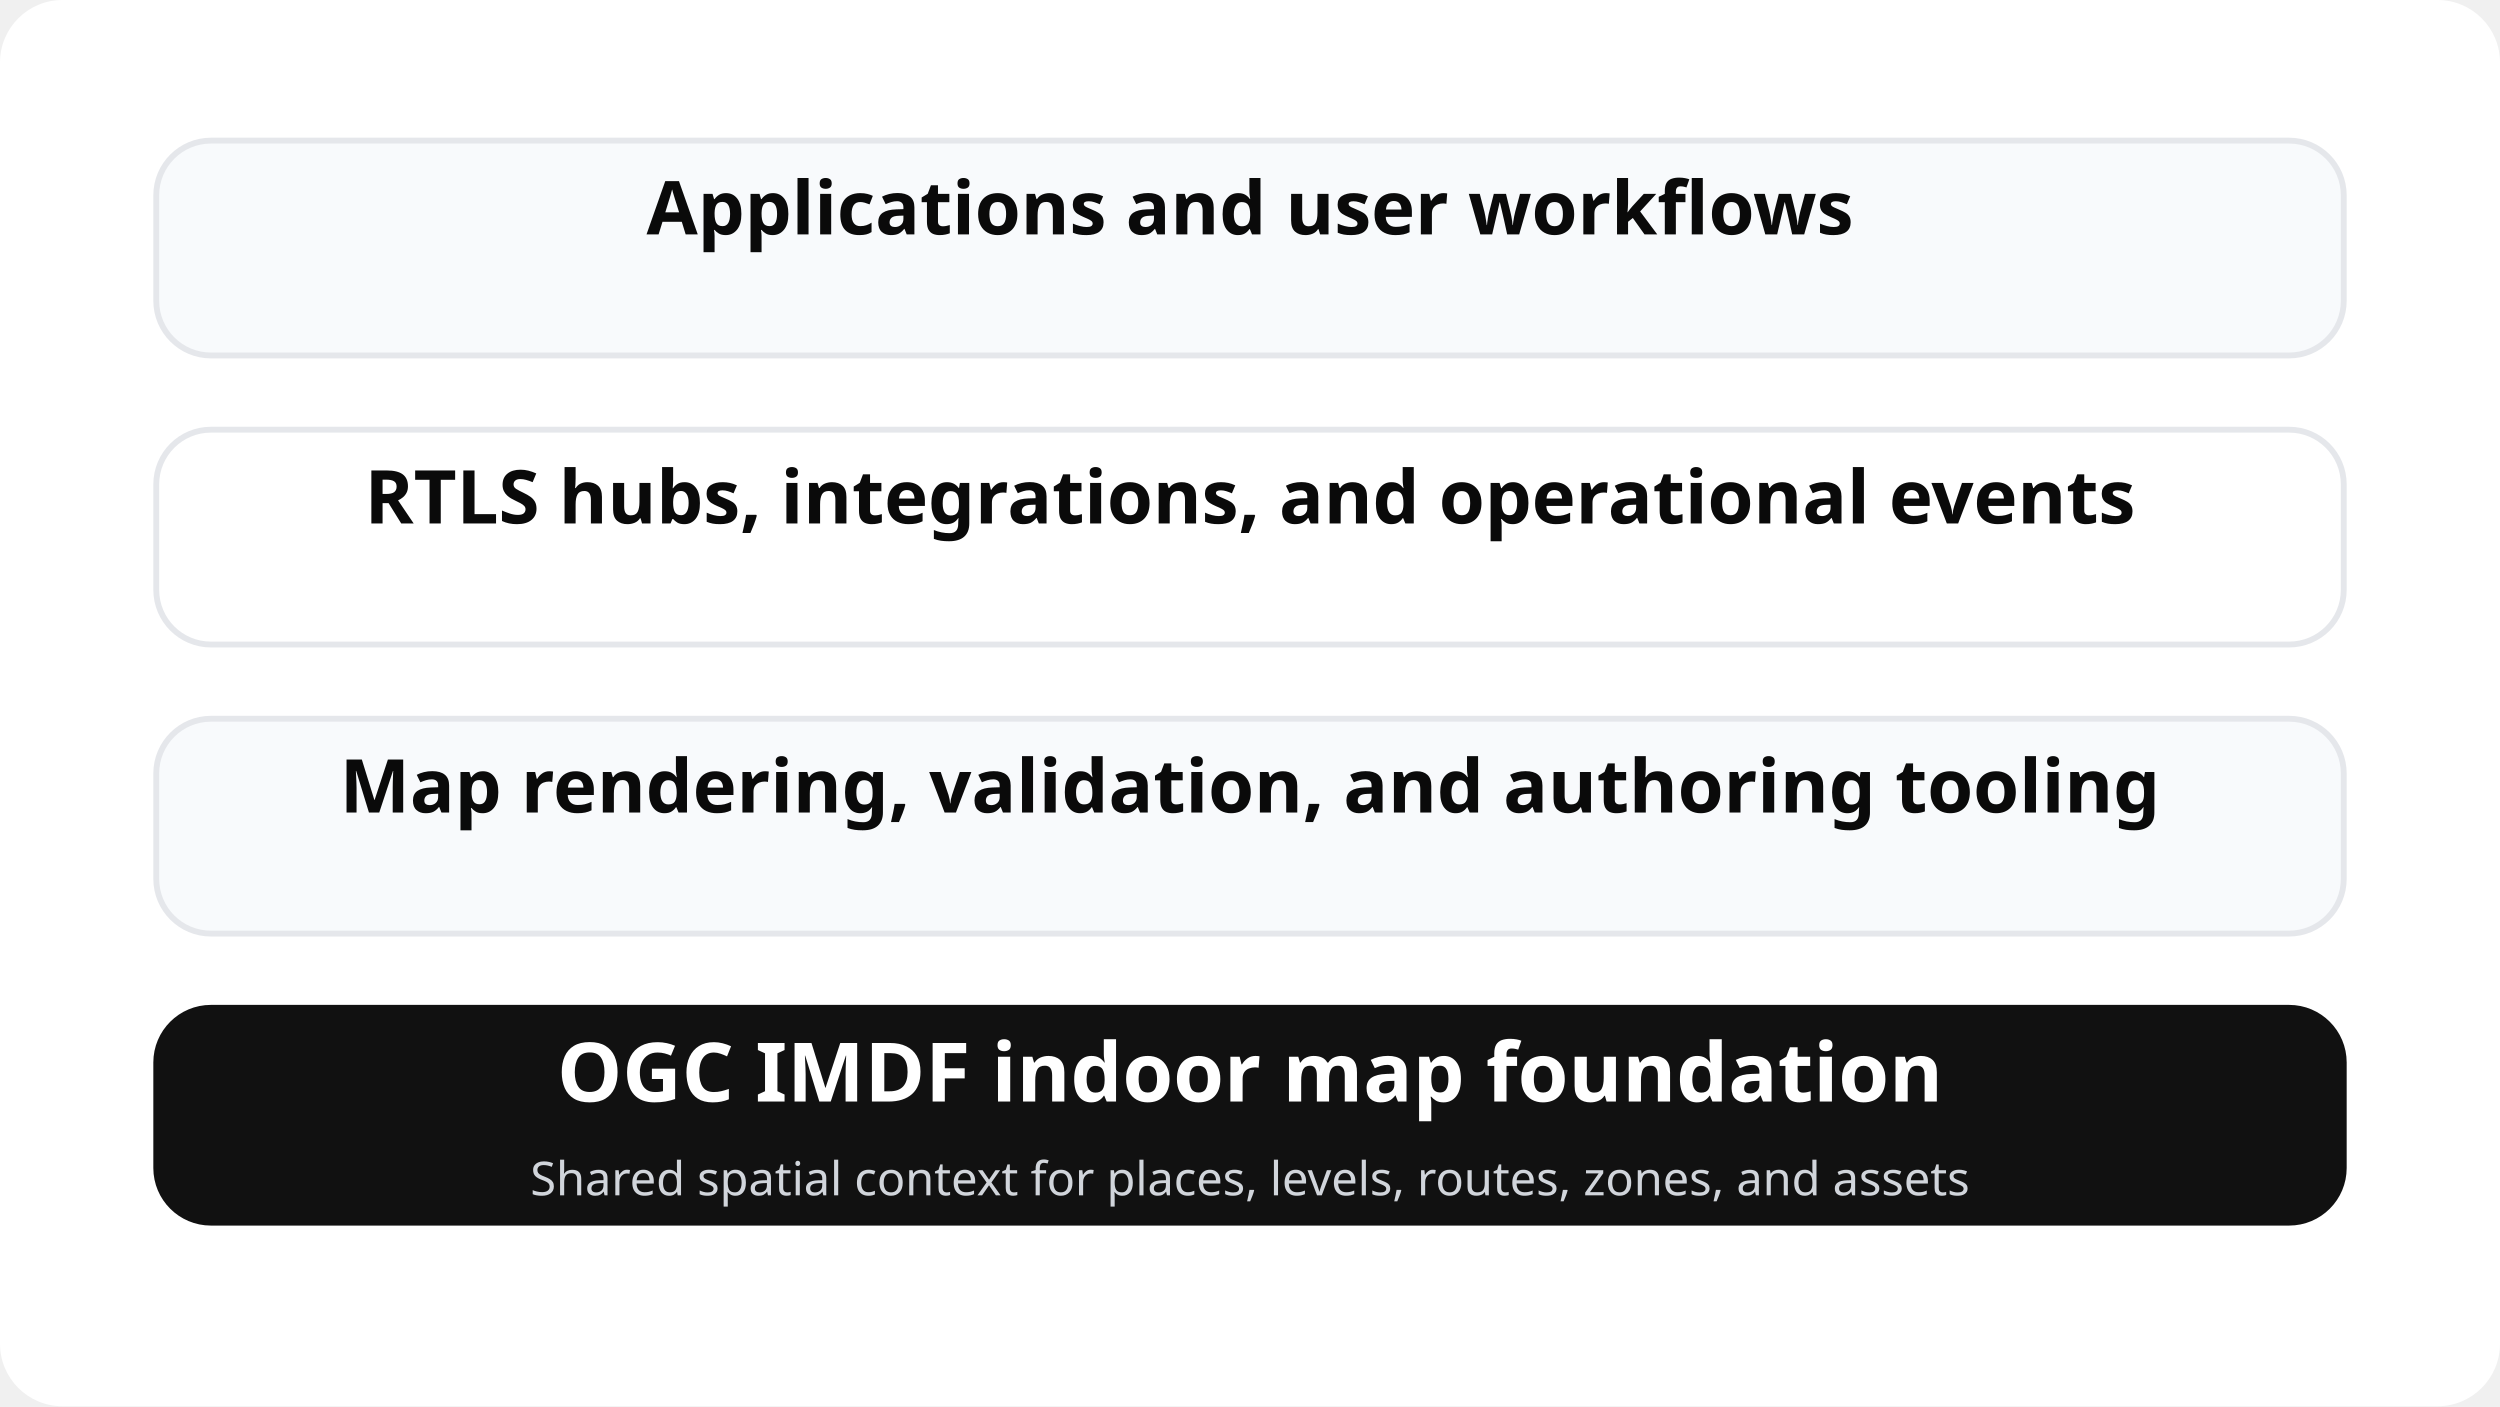
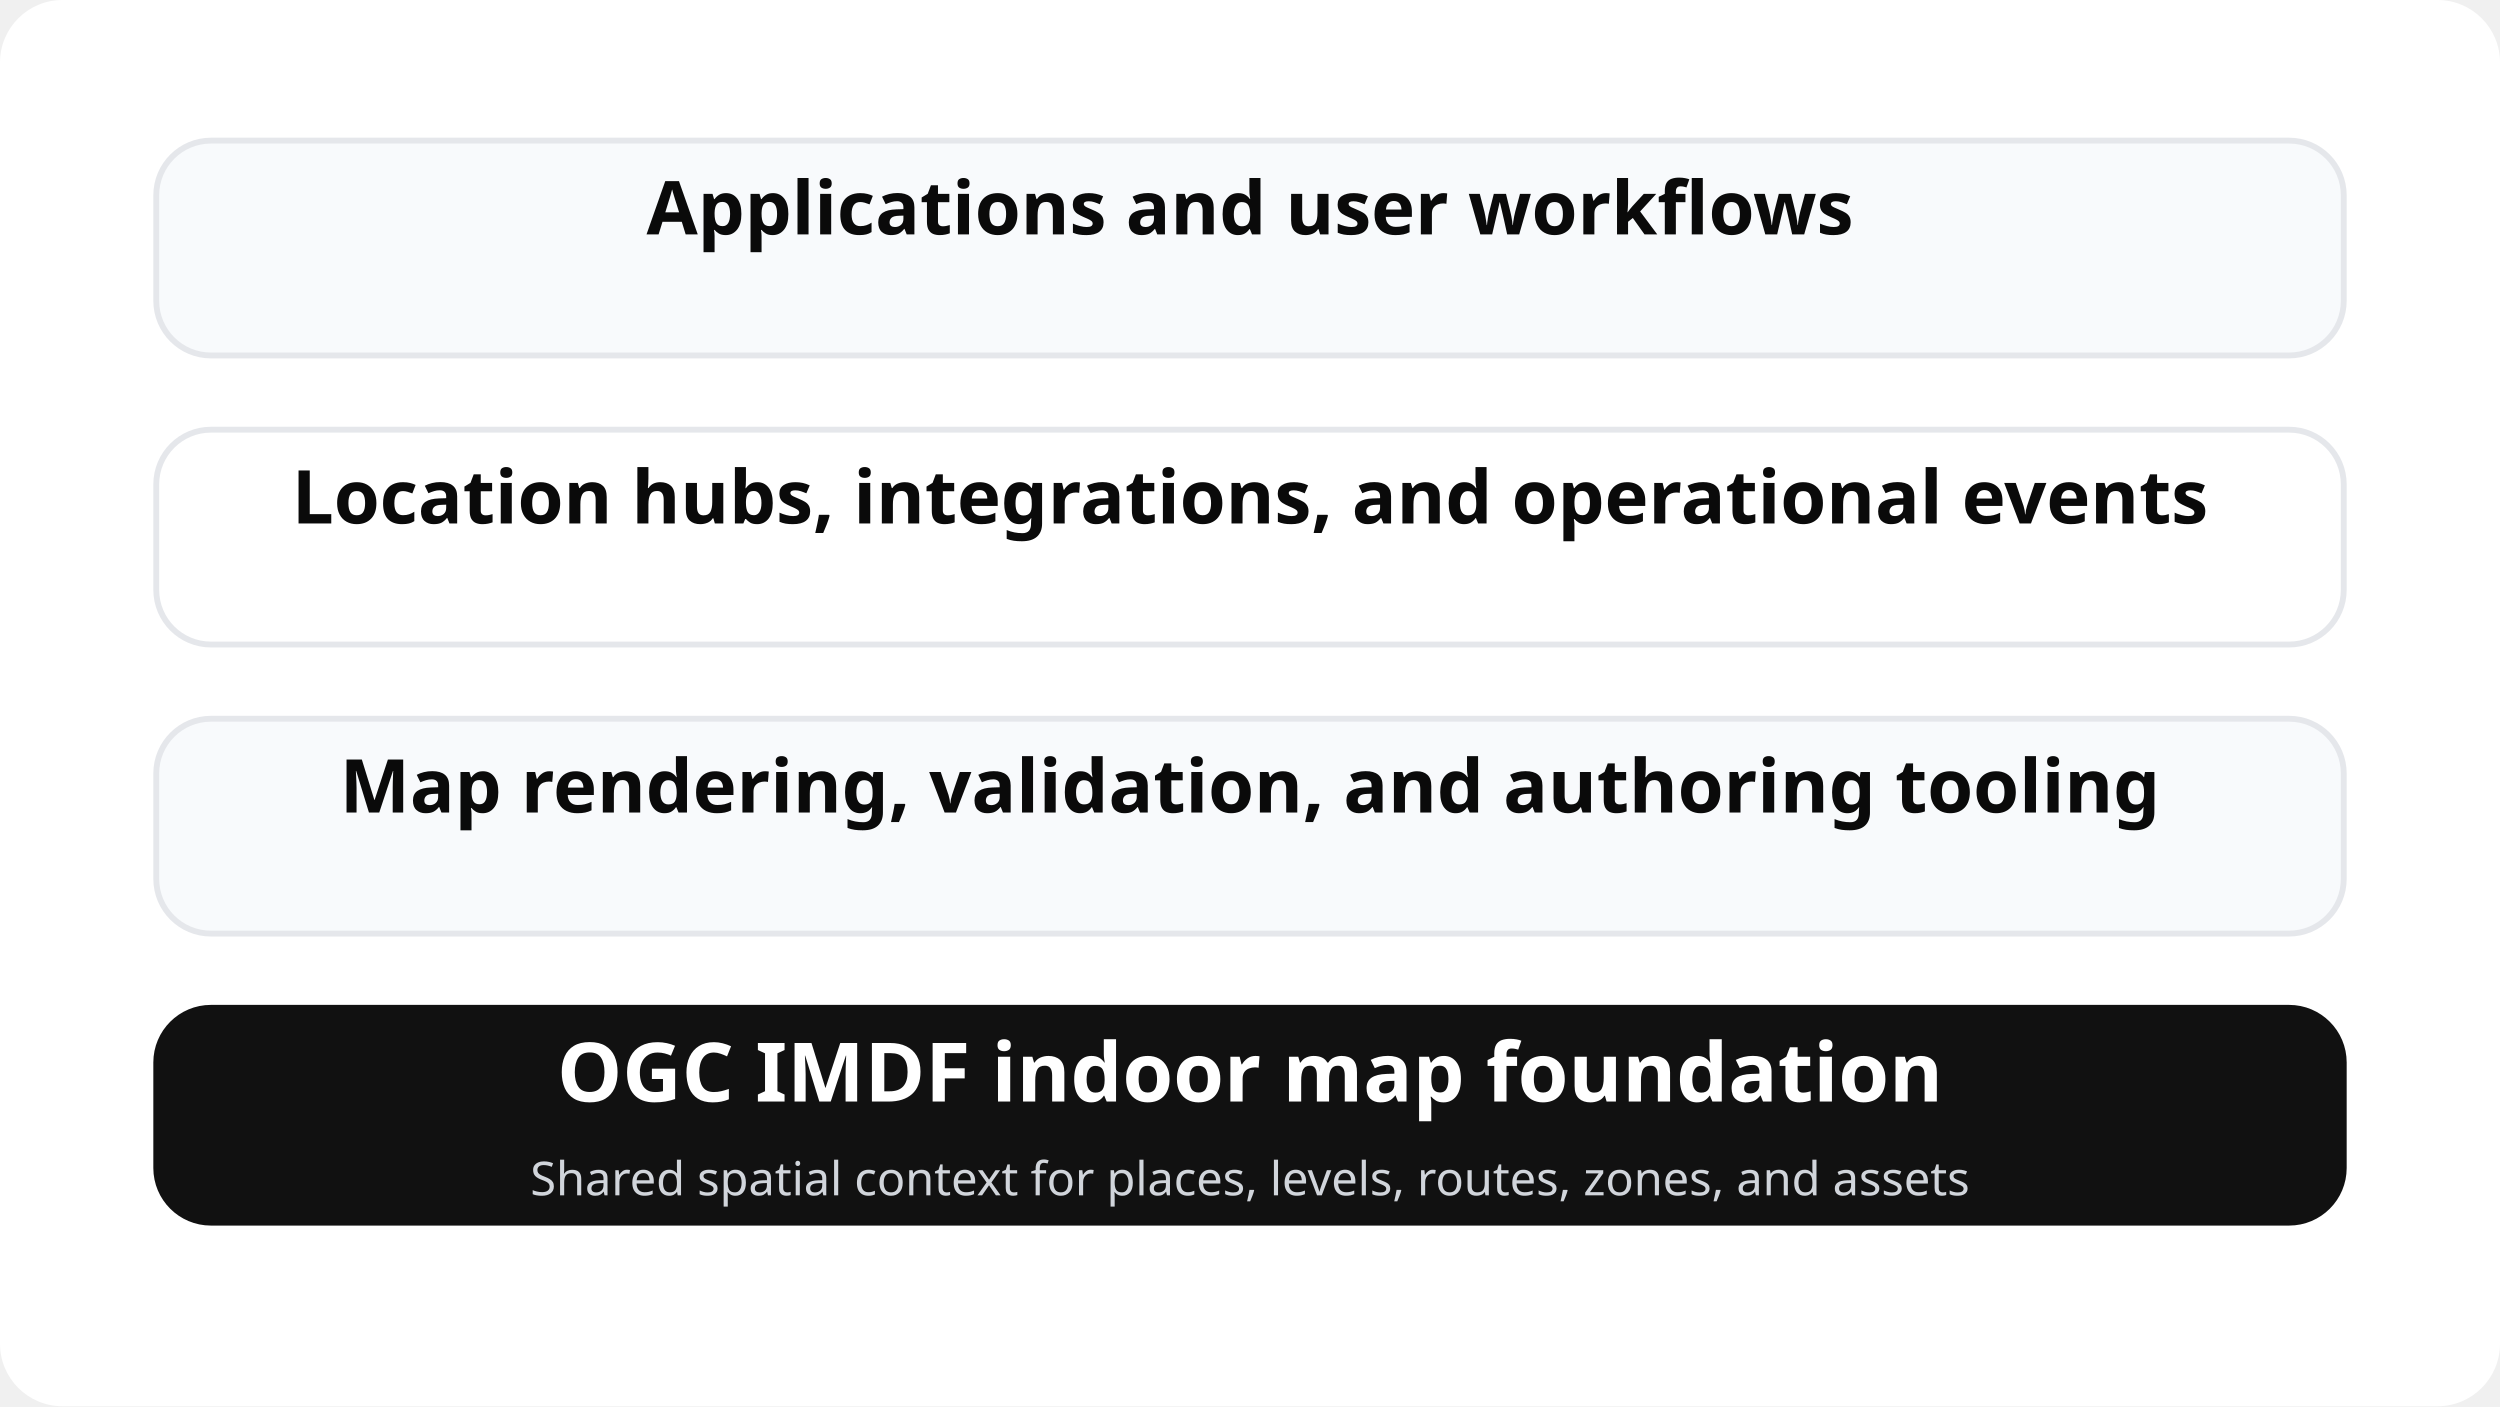
<svg xmlns="http://www.w3.org/2000/svg" viewBox="0 0 1280 720" role="img" aria-labelledby="title desc">
  <rect width="1280" height="720" rx="32" fill="#ffffff" />
  <rect x="80" y="72" width="1120" height="110" rx="28" fill="#f8fafc" stroke="#e5e7eb" stroke-width="3" />
  <rect x="80" y="220" width="1120" height="110" rx="28" fill="#ffffff" stroke="#e5e7eb" stroke-width="3" />
  <rect x="80" y="368" width="1120" height="110" rx="28" fill="#f8fafc" stroke="#e5e7eb" stroke-width="3" />
  <rect x="80" y="516" width="1120" height="110" rx="28" fill="#111111" stroke="#111111" stroke-width="3" />
  <text x="640" y="120" text-anchor="middle" fill="#0a0a0a" font-size="38" font-family="Avenir Next, Avenir, sans-serif" font-weight="600">Applications and user workflows</text>
-   <text x="640" y="268" text-anchor="middle" fill="#0a0a0a" font-size="38" font-family="Avenir Next, Avenir, sans-serif" font-weight="600">RTLS hubs, integrations, and operational events</text>
+   <text x="640" y="268" text-anchor="middle" fill="#0a0a0a" font-size="38" font-family="Avenir Next, Avenir, sans-serif" font-weight="600">Location hubs, integrations, and operational events</text>
  <text x="640" y="416" text-anchor="middle" fill="#0a0a0a" font-size="38" font-family="Avenir Next, Avenir, sans-serif" font-weight="600">Map rendering, validation, and authoring tooling</text>
  <text x="640" y="564" text-anchor="middle" fill="#ffffff" font-size="42" font-family="Avenir Next, Avenir, sans-serif" font-weight="700">OGC IMDF indoor map foundation</text>
  <text x="640" y="612" text-anchor="middle" fill="#d1d5db" font-size="24" font-family="Avenir Next, Avenir, sans-serif">Shared spatial context for places, levels, routes, zones, and assets</text>
</svg>
